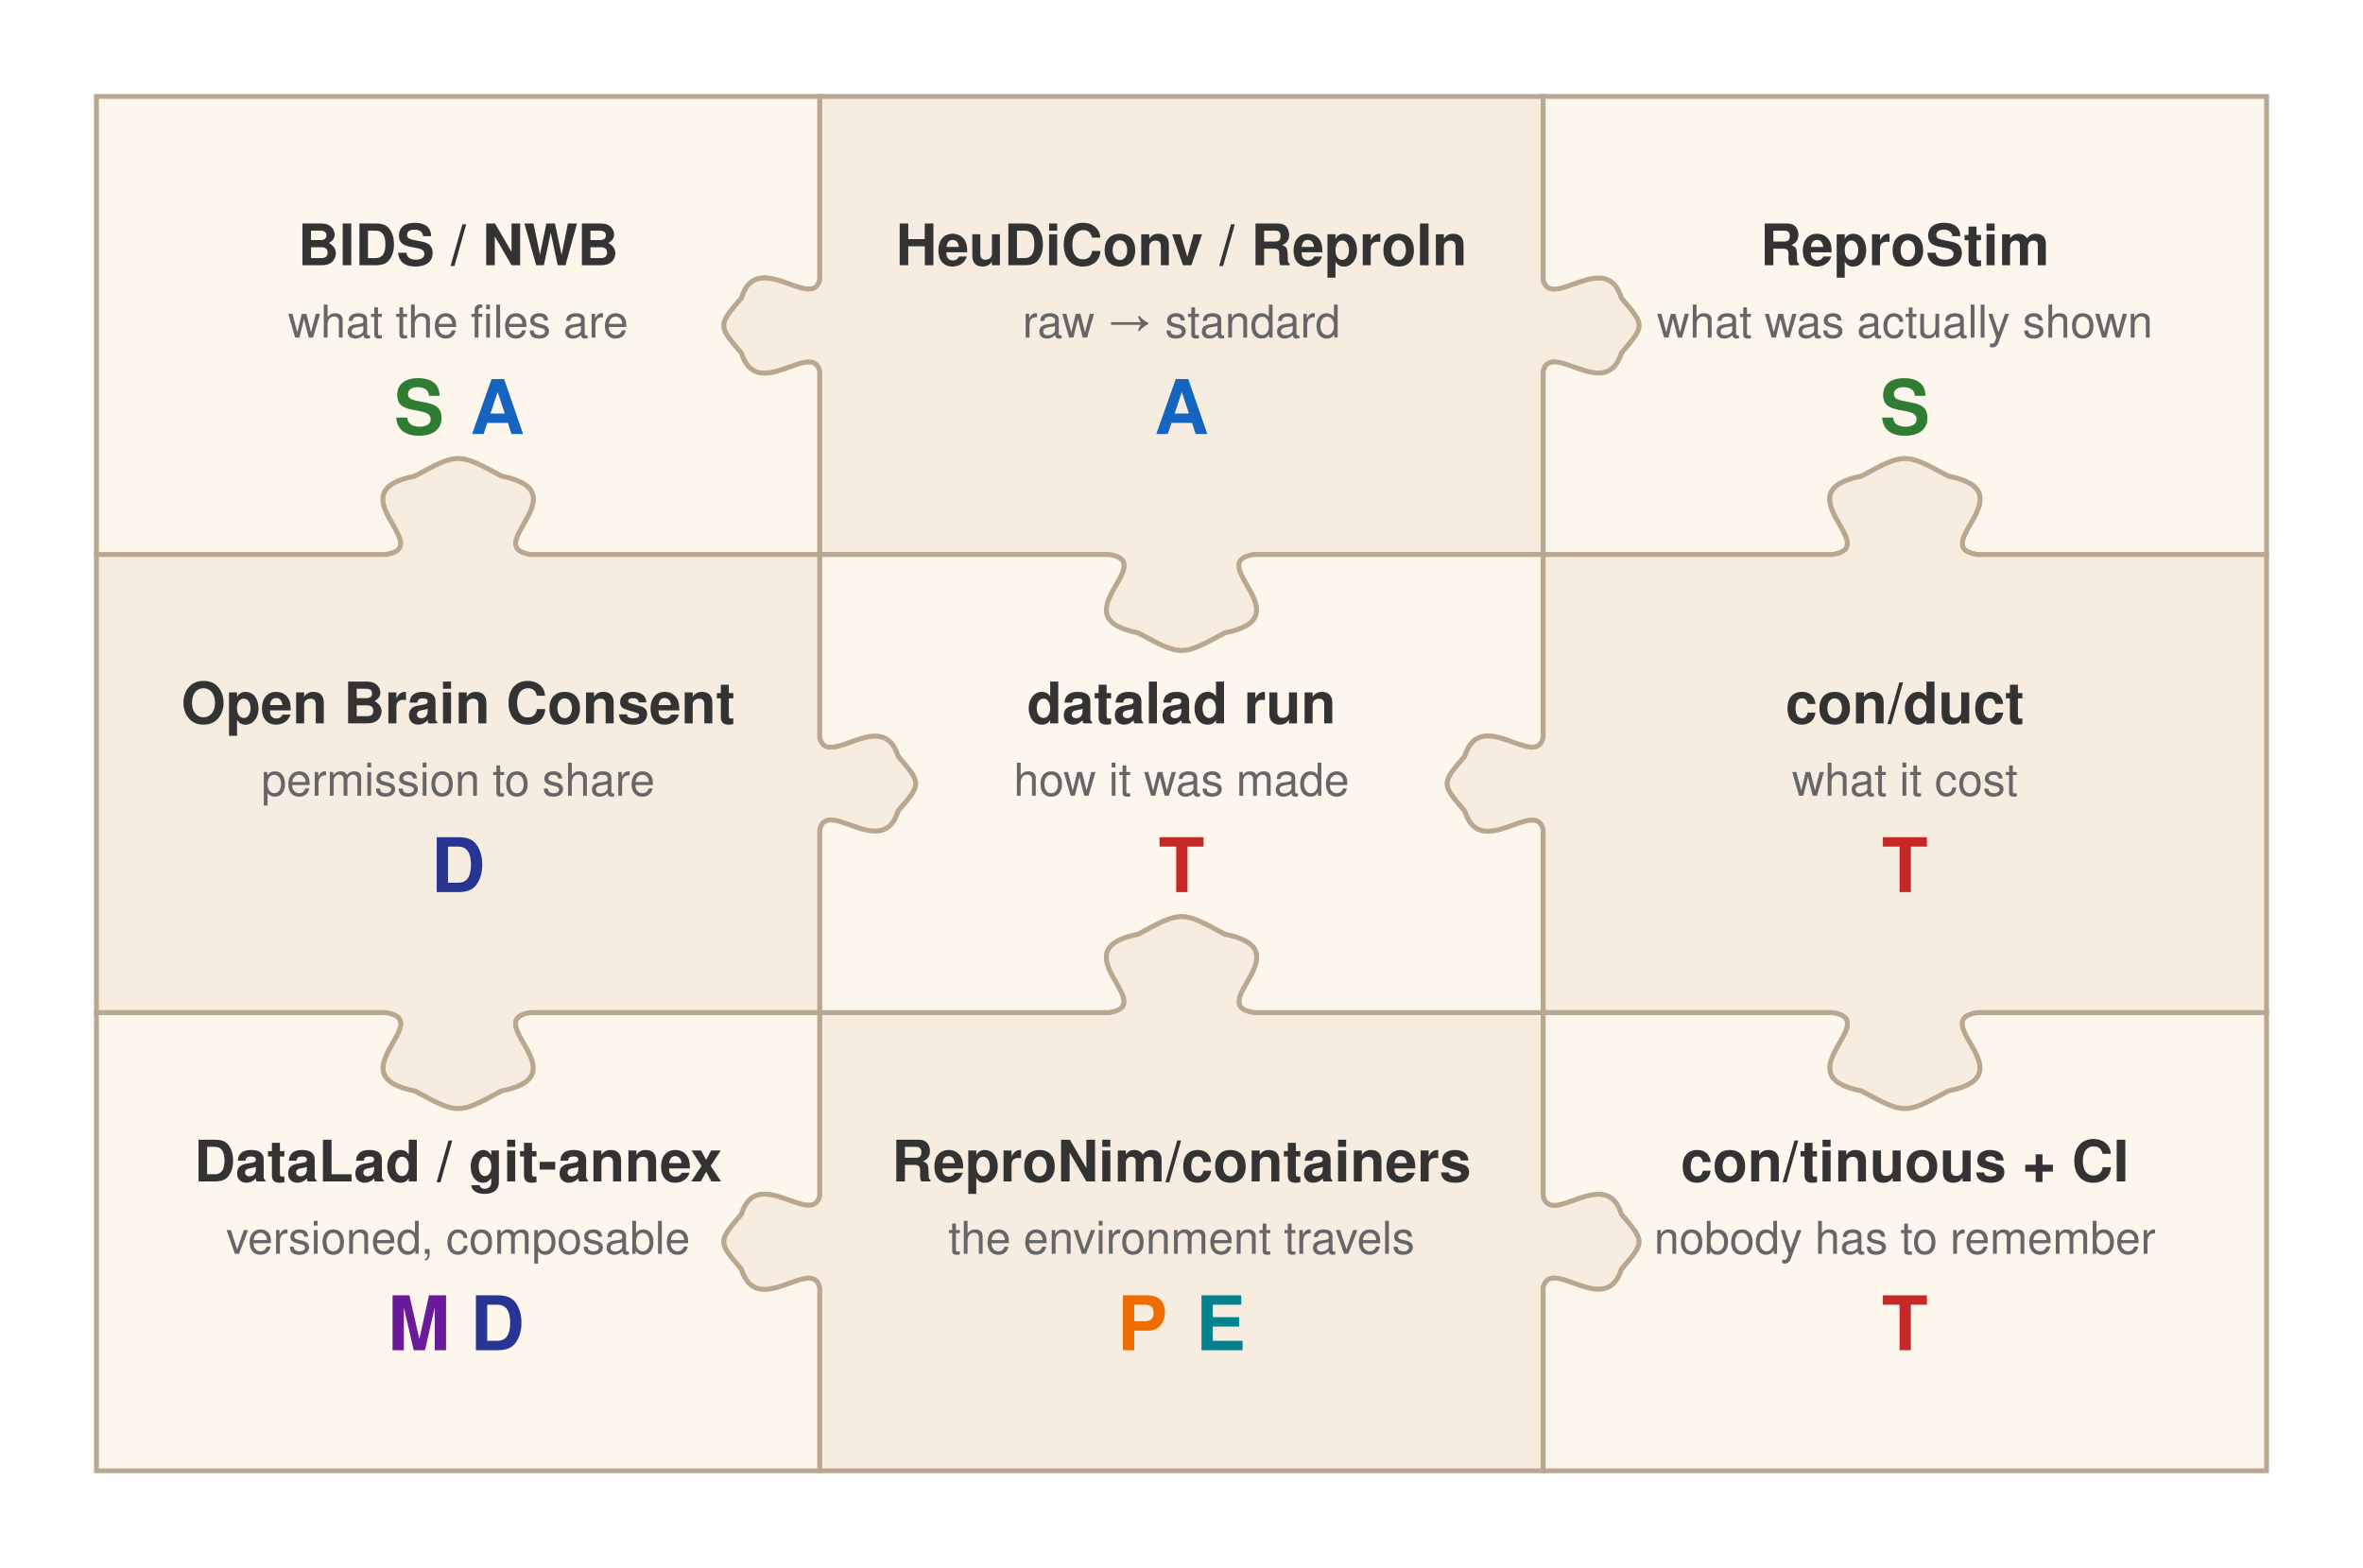
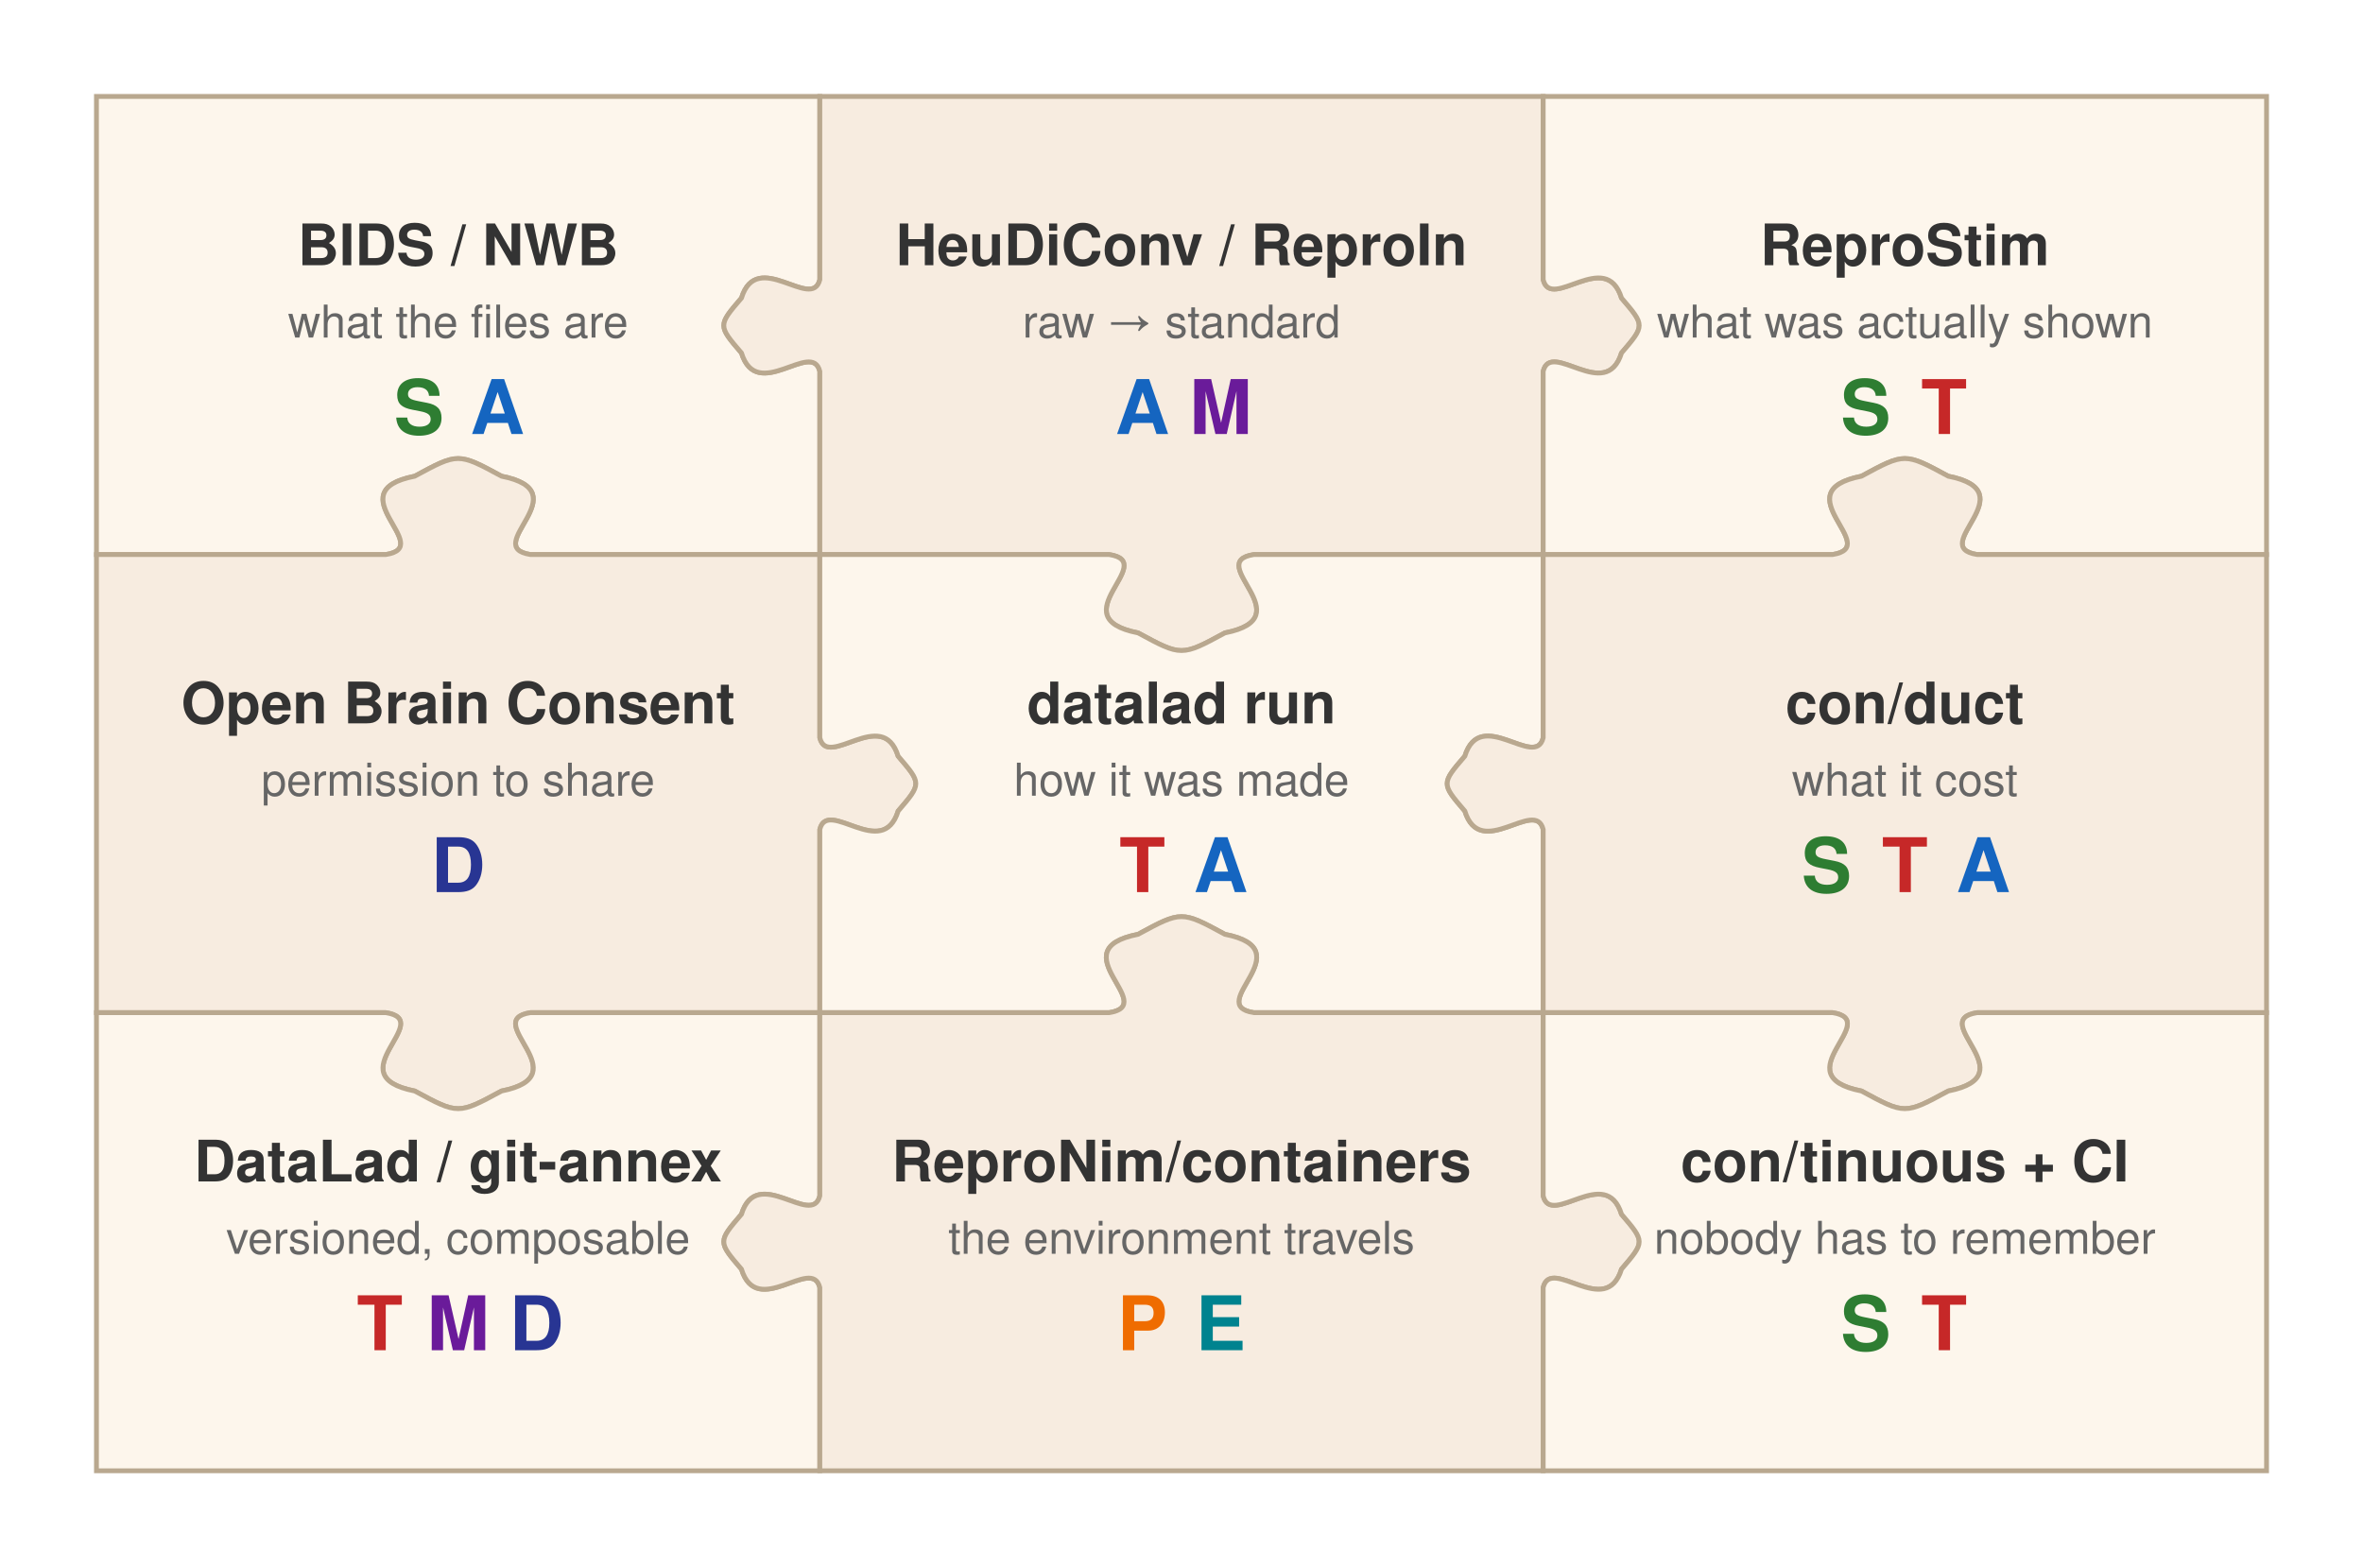
<svg xmlns="http://www.w3.org/2000/svg" xmlns:xlink="http://www.w3.org/1999/xlink" viewBox="0 0 784 520" width="784" height="520" font-family="Source Sans Pro,Helvetica,sans-serif">
  <a xlink:href="https://bids.neuroimaging.io/" target="_top">
    <g>
      <path d="M 32 32 L 272.0 32.0 L 272.0 92.8 C 269.4 103.4 251.2 82.2 246.0 98.9 C 238.2 108.0 238.2 108.0 246.0 117.1 C 251.2 133.8 269.4 112.6 272.0 123.2 L 272.0 184.0 L 176.0 184.0 C 159.2 181.4 192.8 163.2 166.4 158.0 C 152.0 150.2 152.0 150.2 137.6 158.0 C 111.2 163.2 144.8 181.4 128.0 184.0 L 32.0 184.0 L 32.0 32.0 Z" fill="#fdf6ec" stroke="#b9a88f" stroke-width="1.6" />
      <text x="152" y="88" text-anchor="middle" font-size="19" font-weight="700" fill="#333">BIDS / NWB</text>
      <text x="152" y="112" text-anchor="middle" font-size="15" fill="#666">what the files are</text>
      <text x="139" y="144" text-anchor="middle" font-size="25" font-weight="700" fill="#2e7d32">S</text>
      <text x="165" y="144" text-anchor="middle" font-size="25" font-weight="700" fill="#1565c0">A</text>
    </g>
  </a>
  <a xlink:href="https://github.com/nipy/heudiconv" target="_top">
    <g>
      <path d="M 272 32 L 512.0 32.0 L 512.0 92.8 C 514.6 103.4 532.8 82.2 538.0 98.9 C 545.8 108.0 545.8 108.0 538.0 117.1 C 532.8 133.8 514.6 112.6 512.0 123.2 L 512.0 184.0 L 416.0 184.0 C 399.2 186.6 432.8 204.8 406.4 210.0 C 392.0 217.8 392.0 217.8 377.6 210.0 C 351.2 204.8 384.8 186.6 368.0 184.0 L 272.0 184.0 L 272.0 123.2 C 269.4 112.6 251.2 133.8 246.0 117.1 C 238.2 108.0 238.2 108.0 246.0 98.9 C 251.2 82.2 269.4 103.4 272.0 92.8 L 272.0 32.0 Z" fill="#f7ece0" stroke="#b9a88f" stroke-width="1.6" />
      <text x="392" y="88" text-anchor="middle" font-size="19" font-weight="700" fill="#333">HeuDiConv / ReproIn</text>
      <text x="392" y="112" text-anchor="middle" font-size="15" fill="#666">raw → standard</text>
-       <text x="392" y="144" text-anchor="middle" font-size="25" font-weight="700" fill="#1565c0">A</text>
+       <text x="379" y="144" text-anchor="middle" font-size="25" font-weight="700" fill="#1565c0">A</text>
+       <text x="405" y="144" text-anchor="middle" font-size="25" font-weight="700" fill="#6a1b9a">M</text>
    </g>
  </a>
  <a xlink:href="https://github.com/ReproNim/reprostim" target="_top">
    <g>
      <path d="M 512 32 L 752.0 32.0 L 752.0 184.0 L 656.0 184.0 C 639.2 181.4 672.8 163.2 646.4 158.0 C 632.0 150.2 632.0 150.2 617.6 158.0 C 591.2 163.2 624.8 181.4 608.0 184.0 L 512.0 184.0 L 512.0 123.2 C 514.6 112.6 532.8 133.8 538.0 117.1 C 545.8 108.0 545.8 108.0 538.0 98.9 C 532.8 82.2 514.6 103.4 512.0 92.8 L 512.0 32.0 Z" fill="#fdf6ec" stroke="#b9a88f" stroke-width="1.6" />
      <text x="632" y="88" text-anchor="middle" font-size="19" font-weight="700" fill="#333">ReproStim</text>
      <text x="632" y="112" text-anchor="middle" font-size="15" fill="#666">what was actually shown</text>
-       <text x="632" y="144" text-anchor="middle" font-size="25" font-weight="700" fill="#2e7d32">S</text>
+       <text x="619" y="144" text-anchor="middle" font-size="25" font-weight="700" fill="#2e7d32">S</text>
+       <text x="645" y="144" text-anchor="middle" font-size="25" font-weight="700" fill="#c62828">T</text>
    </g>
  </a>
  <a xlink:href="https://open-brain-consent.readthedocs.io/" target="_top">
    <g>
      <path d="M 32 184 L 128.0 184.0 C 144.8 181.4 111.2 163.2 137.6 158.0 C 152.0 150.2 152.0 150.2 166.4 158.0 C 192.8 163.2 159.2 181.4 176.0 184.0 L 272.0 184.0 L 272.0 244.8 C 274.6 255.4 292.8 234.2 298.0 250.9 C 305.8 260.0 305.8 260.0 298.0 269.1 C 292.8 285.8 274.6 264.6 272.0 275.2 L 272.0 336.0 L 176.0 336.0 C 159.2 338.6 192.8 356.8 166.4 362.0 C 152.0 369.8 152.0 369.8 137.6 362.0 C 111.2 356.8 144.8 338.6 128.0 336.0 L 32.0 336.0 L 32.0 184.0 Z" fill="#f7ece0" stroke="#b9a88f" stroke-width="1.6" />
      <text x="152" y="240" text-anchor="middle" font-size="19" font-weight="700" fill="#333">Open Brain Consent</text>
      <text x="152" y="264" text-anchor="middle" font-size="15" fill="#666">permission to share</text>
      <text x="152" y="296" text-anchor="middle" font-size="25" font-weight="700" fill="#283593">D</text>
    </g>
  </a>
  <a xlink:href="https://docs.datalad.org/en/stable/generated/man/datalad-run.html" target="_top">
    <g>
      <path d="M 272 184 L 368.0 184.0 C 384.8 186.6 351.2 204.8 377.6 210.0 C 392.0 217.8 392.0 217.8 406.4 210.0 C 432.8 204.8 399.2 186.6 416.0 184.0 L 512.0 184.0 L 512.0 244.8 C 509.4 255.4 491.2 234.2 486.0 250.9 C 478.2 260.0 478.2 260.0 486.0 269.1 C 491.2 285.8 509.4 264.6 512.0 275.2 L 512.0 336.0 L 416.0 336.0 C 399.2 333.4 432.8 315.2 406.4 310.0 C 392.0 302.2 392.0 302.2 377.6 310.0 C 351.2 315.2 384.8 333.4 368.0 336.0 L 272.0 336.0 L 272.0 275.2 C 274.6 264.6 292.8 285.8 298.0 269.1 C 305.8 260.0 305.8 260.0 298.0 250.9 C 292.8 234.2 274.6 255.4 272.0 244.8 L 272.0 184.0 Z" fill="#fdf6ec" stroke="#b9a88f" stroke-width="1.6" />
      <text x="392" y="240" text-anchor="middle" font-size="19" font-weight="700" fill="#333">datalad run</text>
      <text x="392" y="264" text-anchor="middle" font-size="15" fill="#666">how it was made</text>
-       <text x="392" y="296" text-anchor="middle" font-size="25" font-weight="700" fill="#c62828">T</text>
+       <text x="379" y="296" text-anchor="middle" font-size="25" font-weight="700" fill="#c62828">T</text>
+       <text x="405" y="296" text-anchor="middle" font-size="25" font-weight="700" fill="#1565c0">A</text>
    </g>
  </a>
  <a xlink:href="https://github.com/con/duct" target="_top">
    <g>
      <path d="M 512 184 L 608.0 184.0 C 624.8 181.4 591.2 163.2 617.6 158.0 C 632.0 150.2 632.0 150.2 646.4 158.0 C 672.8 163.2 639.2 181.4 656.0 184.0 L 752.0 184.0 L 752.0 336.0 L 656.0 336.0 C 639.2 338.6 672.8 356.8 646.4 362.0 C 632.0 369.8 632.0 369.8 617.6 362.0 C 591.2 356.8 624.8 338.6 608.0 336.0 L 512.0 336.0 L 512.0 275.2 C 509.4 264.6 491.2 285.8 486.0 269.1 C 478.2 260.0 478.2 260.0 486.0 250.9 C 491.2 234.2 509.4 255.4 512.0 244.8 L 512.0 184.0 Z" fill="#f7ece0" stroke="#b9a88f" stroke-width="1.6" />
      <text x="632" y="240" text-anchor="middle" font-size="19" font-weight="700" fill="#333">con/duct</text>
      <text x="632" y="264" text-anchor="middle" font-size="15" fill="#666">what it cost</text>
+       <text x="606" y="296" text-anchor="middle" font-size="25" font-weight="700" fill="#2e7d32">S</text>
      <text x="632" y="296" text-anchor="middle" font-size="25" font-weight="700" fill="#c62828">T</text>
+       <text x="658" y="296" text-anchor="middle" font-size="25" font-weight="700" fill="#1565c0">A</text>
    </g>
  </a>
  <a xlink:href="https://www.datalad.org/" target="_top">
    <g>
      <path d="M 32 336 L 128.0 336.0 C 144.8 338.6 111.2 356.8 137.6 362.0 C 152.0 369.8 152.0 369.8 166.4 362.0 C 192.8 356.8 159.2 338.6 176.0 336.0 L 272.0 336.0 L 272.0 396.8 C 269.4 407.4 251.2 386.2 246.0 402.9 C 238.2 412.0 238.2 412.0 246.0 421.1 C 251.2 437.8 269.4 416.6 272.0 427.2 L 272.0 488.0 L 32.0 488.0 L 32.0 336.0 Z" fill="#fdf6ec" stroke="#b9a88f" stroke-width="1.6" />
      <text x="152" y="392" text-anchor="middle" font-size="19" font-weight="700" fill="#333">DataLad / git-annex</text>
      <text x="152" y="416" text-anchor="middle" font-size="15" fill="#666">versioned, composable</text>
-       <text x="139" y="448" text-anchor="middle" font-size="25" font-weight="700" fill="#6a1b9a">M</text>
-       <text x="165" y="448" text-anchor="middle" font-size="25" font-weight="700" fill="#283593">D</text>
+       <text x="126" y="448" text-anchor="middle" font-size="25" font-weight="700" fill="#c62828">T</text>
+       <text x="152" y="448" text-anchor="middle" font-size="25" font-weight="700" fill="#6a1b9a">M</text>
+       <text x="178" y="448" text-anchor="middle" font-size="25" font-weight="700" fill="#283593">D</text>
    </g>
  </a>
  <a xlink:href="https://github.com/ReproNim/containers" target="_top">
    <g>
      <path d="M 272 336 L 368.0 336.0 C 384.8 333.4 351.2 315.2 377.6 310.0 C 392.0 302.2 392.0 302.2 406.4 310.0 C 432.8 315.2 399.2 333.4 416.0 336.0 L 512.0 336.0 L 512.0 396.8 C 514.6 407.4 532.8 386.2 538.0 402.9 C 545.8 412.0 545.8 412.0 538.0 421.1 C 532.8 437.8 514.6 416.6 512.0 427.2 L 512.0 488.0 L 272.0 488.0 L 272.0 427.2 C 269.4 416.6 251.2 437.8 246.0 421.1 C 238.2 412.0 238.2 412.0 246.0 402.9 C 251.2 386.2 269.4 407.4 272.0 396.8 L 272.0 336.0 Z" fill="#f7ece0" stroke="#b9a88f" stroke-width="1.6" />
      <text x="392" y="392" text-anchor="middle" font-size="19" font-weight="700" fill="#333">ReproNim/containers</text>
      <text x="392" y="416" text-anchor="middle" font-size="15" fill="#666">the environment travels</text>
      <text x="379" y="448" text-anchor="middle" font-size="25" font-weight="700" fill="#ef6c00">P</text>
      <text x="405" y="448" text-anchor="middle" font-size="25" font-weight="700" fill="#00838f">E</text>
    </g>
  </a>
  <a xlink:href="https://github.com/con/tinuous" target="_top">
    <g>
      <path d="M 512 336 L 608.0 336.0 C 624.8 338.6 591.2 356.8 617.6 362.0 C 632.0 369.8 632.0 369.8 646.4 362.0 C 672.8 356.8 639.2 338.6 656.0 336.0 L 752.0 336.0 L 752.0 488.0 L 512.0 488.0 L 512.0 427.2 C 514.6 416.6 532.8 437.8 538.0 421.1 C 545.8 412.0 545.8 412.0 538.0 402.9 C 532.8 386.2 514.6 407.4 512.0 396.8 L 512.0 336.0 Z" fill="#fdf6ec" stroke="#b9a88f" stroke-width="1.6" />
      <text x="632" y="392" text-anchor="middle" font-size="19" font-weight="700" fill="#333">con/tinuous + CI</text>
      <text x="632" y="416" text-anchor="middle" font-size="15" fill="#666">nobody has to remember</text>
-       <text x="632" y="448" text-anchor="middle" font-size="25" font-weight="700" fill="#c62828">T</text>
+       <text x="619" y="448" text-anchor="middle" font-size="25" font-weight="700" fill="#2e7d32">S</text>
+       <text x="645" y="448" text-anchor="middle" font-size="25" font-weight="700" fill="#c62828">T</text>
    </g>
  </a>
</svg>
